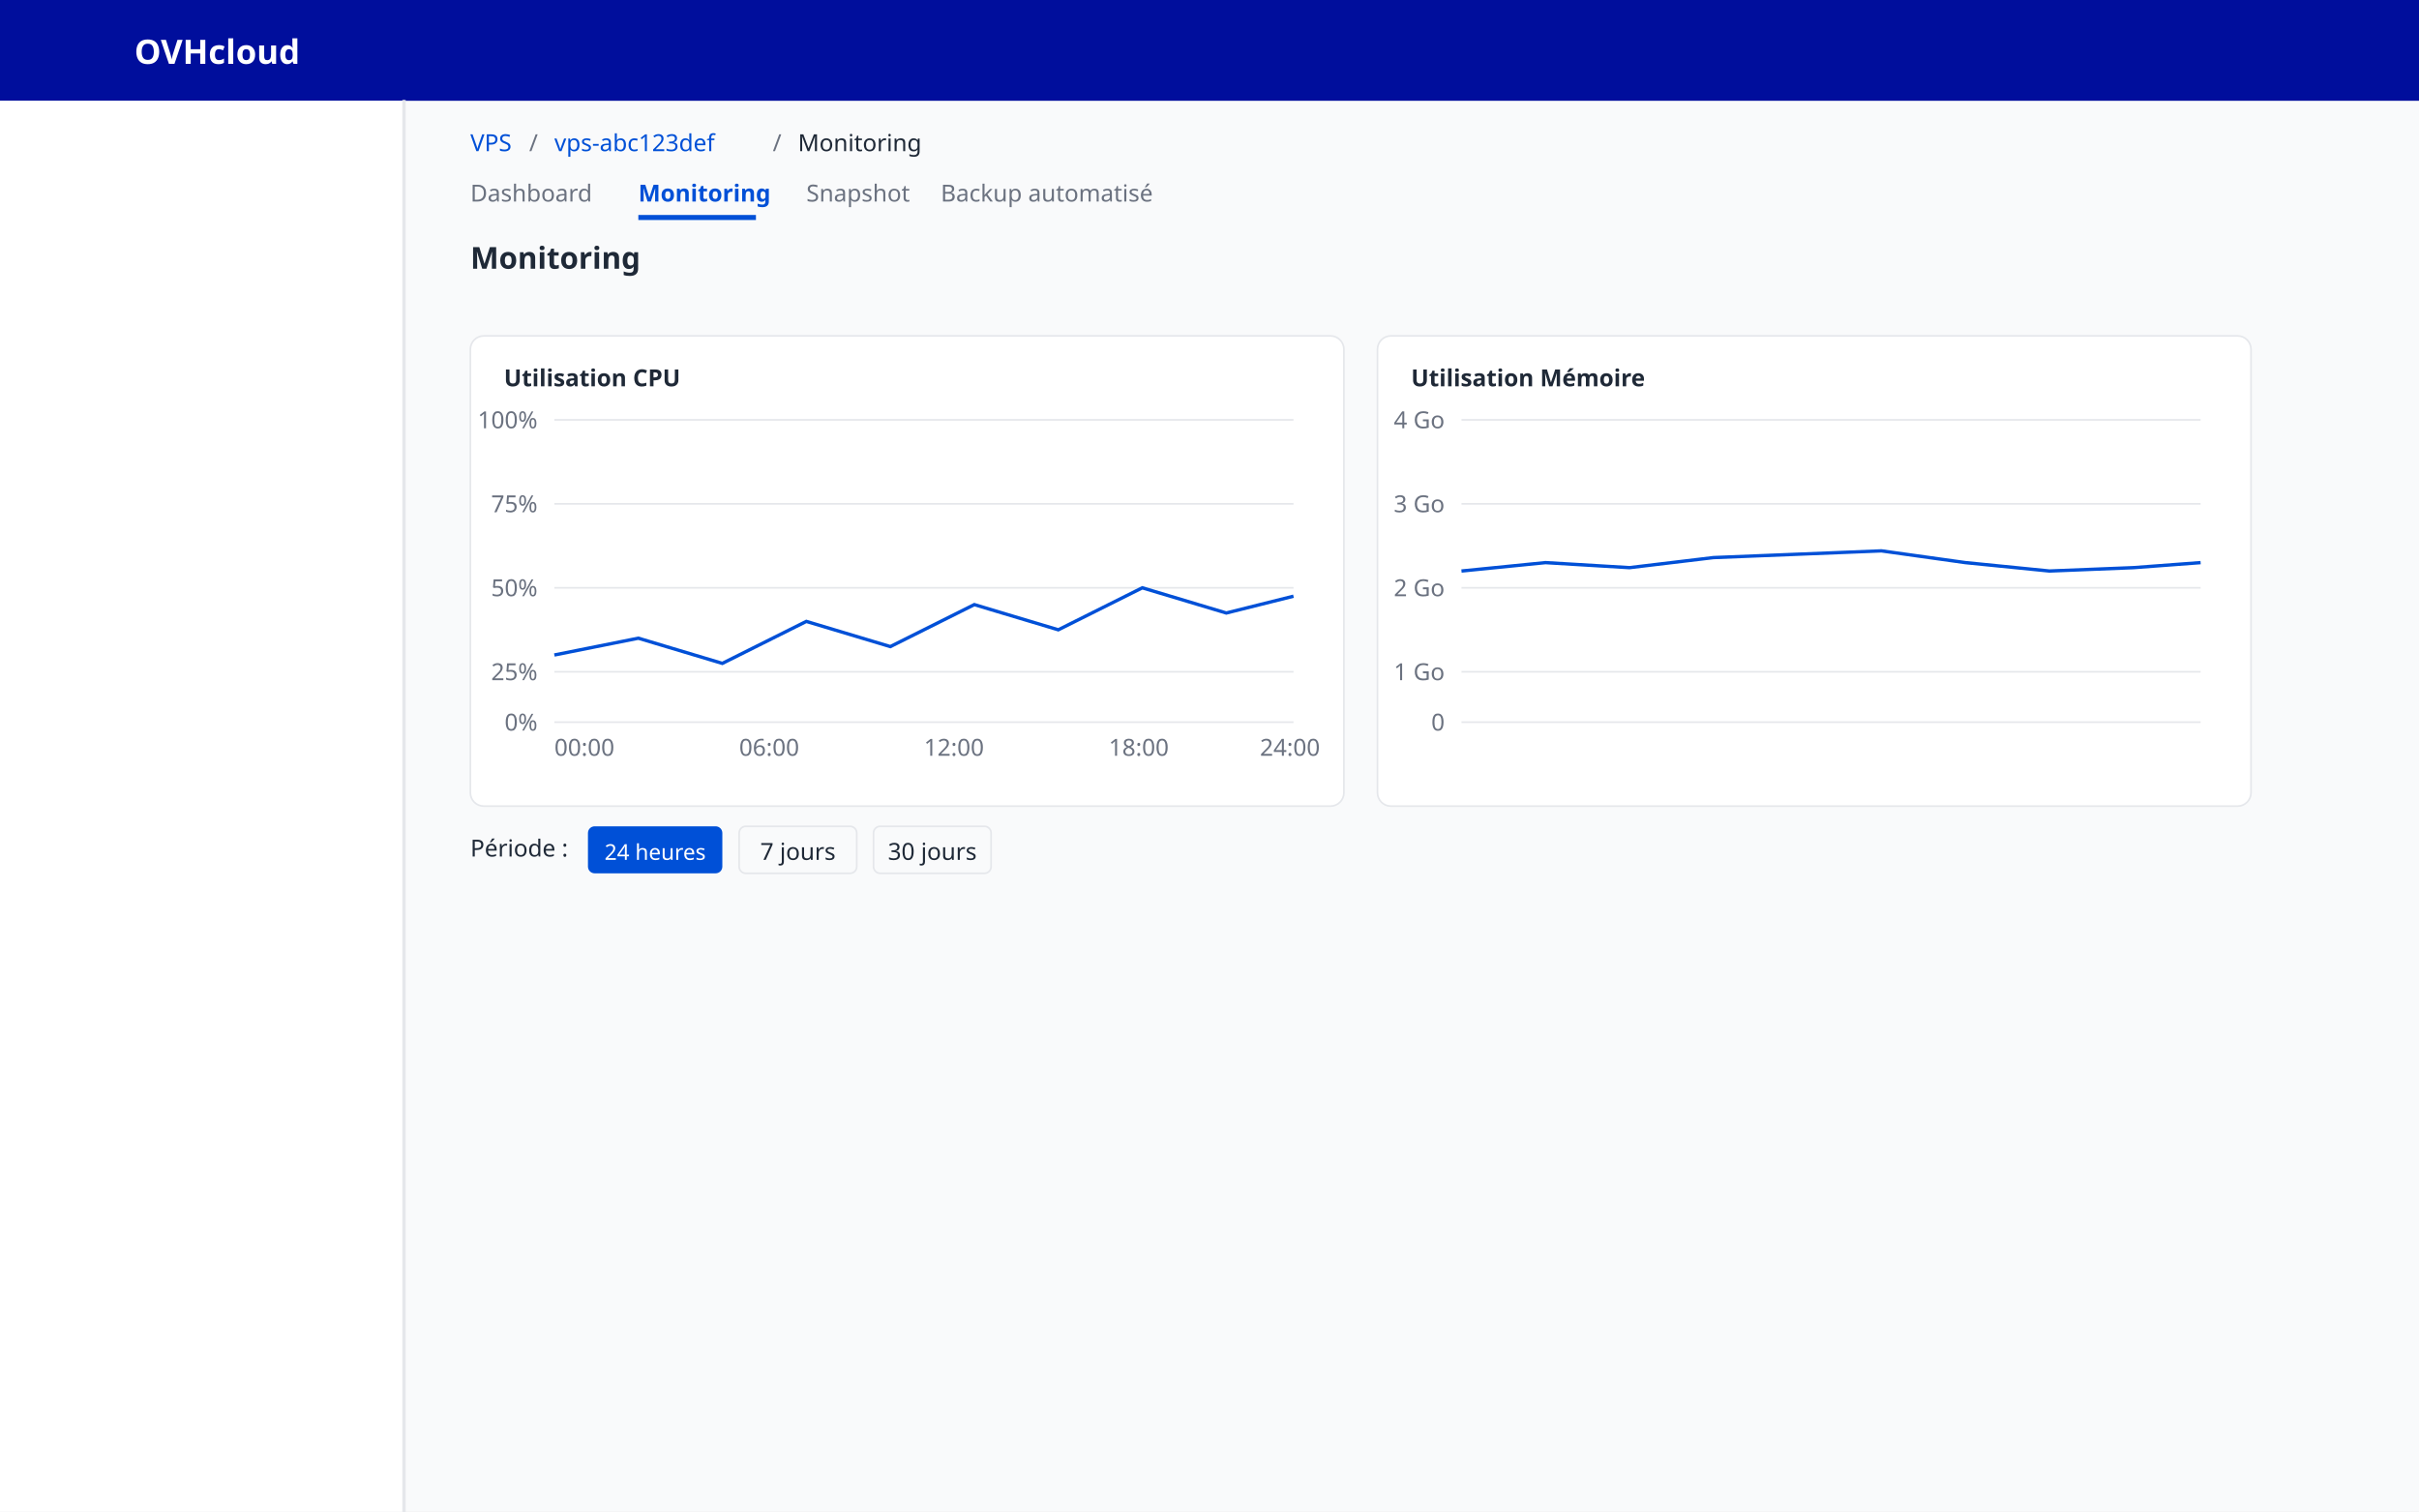
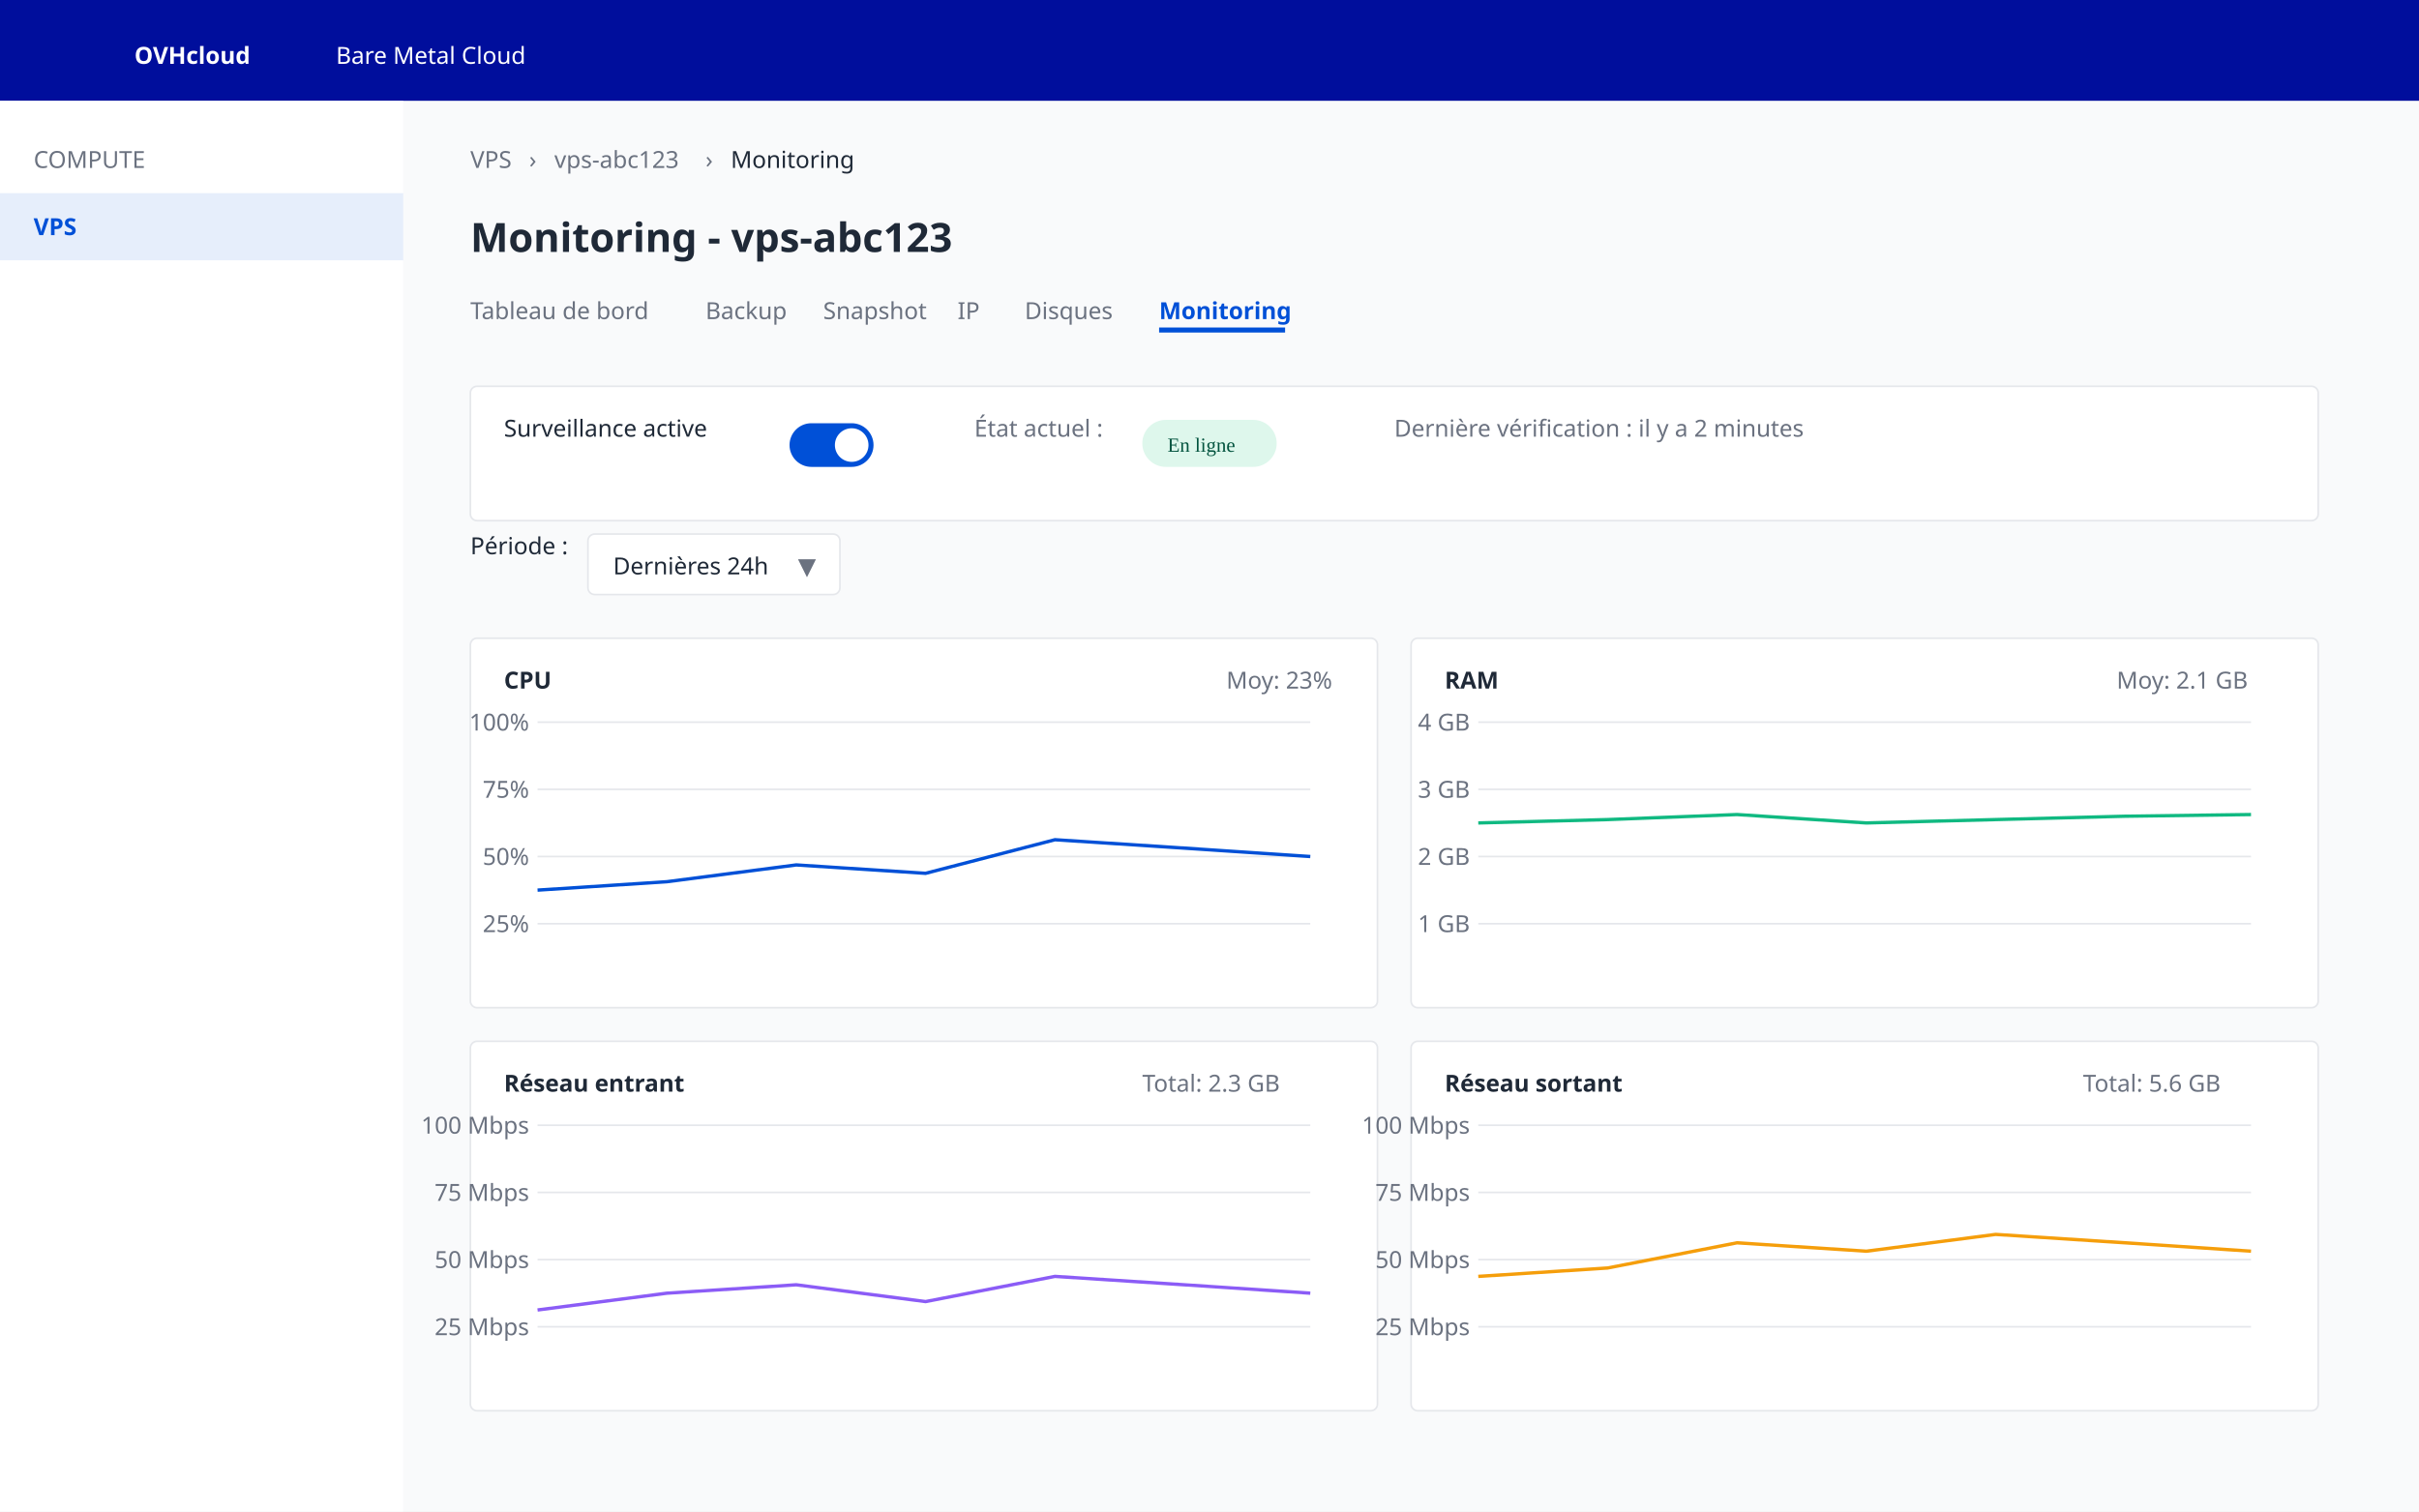
<svg xmlns="http://www.w3.org/2000/svg" viewBox="0 0 1440 900" width="1440" height="900">
  <defs>
    <style>
-       .bg-header { fill: #000E9C; }
      .bg-muted { fill: #F9FAFB; }
      .bg-white { fill: #FFFFFF; }
+       .bg-header { fill: #000E9C; }
      .bg-primary { fill: #0050D7; }
-       .bg-primary-light { fill: #E8F0FE; }
-       .border { stroke: #E5E7EB; stroke-width: 1; fill: none; }
-       .text-white { font-family: 'Source Sans Pro', sans-serif; fill: #FFFFFF; }
+       .bg-neutral-100 { fill: #F3F4F6; }
      .text-body { font-family: 'Source Sans Pro', sans-serif; font-size: 14px; fill: #1F2937; }
      .text-muted { font-family: 'Source Sans Pro', sans-serif; font-size: 14px; fill: #6B7280; }
+       .text-title { font-family: 'Source Sans Pro', sans-serif; font-size: 24px; font-weight: 600; fill: #1F2937; }
+       .text-white { font-family: 'Source Sans Pro', sans-serif; font-size: 14px; fill: #FFFFFF; }
      .text-link { font-family: 'Source Sans Pro', sans-serif; font-size: 14px; fill: #0050D7; }
-       .text-title { font-family: 'Source Sans Pro', sans-serif; font-size: 18px; font-weight: 600; fill: #1F2937; }
-       .tab-active { fill: #0050D7; }
-       .tab-inactive { fill: transparent; }
-       .chart-line { stroke: #0050D7; stroke-width: 2; fill: none; }
-       .chart-area { fill: rgba(0,80,215,0.1); }
+       .text-tab { font-family: 'Source Sans Pro', sans-serif; font-size: 14px; fill: #6B7280; }
+       .text-tab-active { font-family: 'Source Sans Pro', sans-serif; font-size: 14px; fill: #0050D7; font-weight: 600; }
+       .tab-indicator { fill: #0050D7; }
+       .card { fill: #FFFFFF; stroke: #E5E7EB; }
+       .badge-success { fill: #DEF7EC; }
+       .text-success { fill: #03543F; font-size: 12px; }
      .chart-grid { stroke: #E5E7EB; stroke-width: 1; }
+       .toggle-on { fill: #0050D7; }
    </style>
  </defs>
  <rect width="1440" height="900" class="bg-muted" />
-   <rect width="1440" height="60" class="bg-header" />
-   <text x="80" y="38" class="text-white" font-size="20" font-weight="bold">OVHcloud</text>
-   <rect x="0" y="60" width="240" height="840" class="bg-white" />
-   <rect x="240" y="60" width="1" height="840" class="border" />
-   <g transform="translate(280, 90)">
-     <text x="0" y="0" class="text-link">VPS</text>
-     <text x="35" y="0" class="text-muted">/</text>
-     <text x="50" y="0" class="text-link">vps-abc123def</text>
-     <text x="180" y="0" class="text-muted">/</text>
-     <text x="195" y="0" class="text-body">Monitoring</text>
+   <g id="header">
+     <rect width="1440" height="60" class="bg-header" />
+     <text x="80" y="38" class="text-white" font-size="18" font-weight="bold">OVHcloud</text>
+     <text x="200" y="38" class="text-white">Bare Metal Cloud</text>
  </g>
-   <g transform="translate(280, 120)">
-     <text x="0" y="0" class="text-muted">Dashboard</text>
-     <text x="100" y="0" class="text-link" font-weight="600">Monitoring</text>
-     <rect x="100" y="8" width="70" height="3" class="tab-active" />
-     <text x="200" y="0" class="text-muted">Snapshot</text>
-     <text x="280" y="0" class="text-muted">Backup automatisé</text>
+   <g id="sidebar" transform="translate(0, 60)">
+     <rect width="240" height="840" class="bg-white" />
+     <text x="20" y="40" class="text-muted" font-size="12">COMPUTE</text>
+     <rect x="0" y="55" width="240" height="40" class="bg-primary" opacity="0.1" />
+     <text x="20" y="80" class="text-link" font-weight="600">VPS</text>
  </g>
-   <g transform="translate(280, 160)">
-     <text x="0" y="0" class="text-title">Monitoring</text>
-     <g transform="translate(0, 40)">
-       <rect x="0" y="0" width="520" height="280" rx="8" class="bg-white" />
-       <rect x="0" y="0" width="520" height="280" rx="8" class="border" />
-       <text x="20" y="30" class="text-body" font-weight="600">Utilisation CPU</text>
-       <g transform="translate(50, 50)">
-         <line x1="0" y1="0" x2="440" y2="0" class="chart-grid" />
-         <line x1="0" y1="50" x2="440" y2="50" class="chart-grid" />
-         <line x1="0" y1="100" x2="440" y2="100" class="chart-grid" />
-         <line x1="0" y1="150" x2="440" y2="150" class="chart-grid" />
-         <line x1="0" y1="180" x2="440" y2="180" class="chart-grid" />
-         <text x="-10" y="5" class="text-muted" font-size="11" text-anchor="end">100%</text>
-         <text x="-10" y="55" class="text-muted" font-size="11" text-anchor="end">75%</text>
-         <text x="-10" y="105" class="text-muted" font-size="11" text-anchor="end">50%</text>
-         <text x="-10" y="155" class="text-muted" font-size="11" text-anchor="end">25%</text>
-         <text x="-10" y="185" class="text-muted" font-size="11" text-anchor="end">0%</text>
-         <polyline points="0,140 50,130 100,145 150,120 200,135 250,110 300,125 350,100 400,115 440,105" class="chart-line" />
-         <text x="0" y="200" class="text-muted" font-size="11">00:00</text>
-         <text x="110" y="200" class="text-muted" font-size="11">06:00</text>
-         <text x="220" y="200" class="text-muted" font-size="11">12:00</text>
-         <text x="330" y="200" class="text-muted" font-size="11">18:00</text>
-         <text x="420" y="200" class="text-muted" font-size="11">24:00</text>
+   <g id="content" transform="translate(280, 100)">
+     <text class="text-muted">VPS</text>
+     <text x="35" class="text-muted">›</text>
+     <text x="50" class="text-muted">vps-abc123</text>
+     <text x="140" class="text-muted">›</text>
+     <text x="155" class="text-body">Monitoring</text>
+     <text x="0" y="50" class="text-title">Monitoring - vps-abc123</text>
+     <g transform="translate(0, 90)">
+       <text class="text-tab">Tableau de bord</text>
+       <text x="140" class="text-tab">Backup</text>
+       <text x="210" class="text-tab">Snapshot</text>
+       <text x="290" class="text-tab">IP</text>
+       <text x="330" class="text-tab">Disques</text>
+       <text x="410" class="text-tab-active">Monitoring</text>
+       <rect x="410" y="5" width="75" height="3" class="tab-indicator" />
+     </g>
+     <g transform="translate(0, 130)">
+       <rect width="1100" height="80" rx="4" class="card" />
+       <g transform="translate(20, 30)">
+         <text class="text-body">Surveillance active</text>
+         <g transform="translate(170, -8)">
+           <rect width="50" height="26" rx="13" class="toggle-on" />
+           <circle cx="37" cy="13" r="10" fill="white" />
+         </g>
+       </g>
+       <g transform="translate(300, 30)">
+         <text class="text-muted">État actuel :</text>
+         <g transform="translate(100, -10)">
+           <rect width="80" height="28" rx="14" class="badge-success" />
+           <text x="15" y="19" class="text-success">En ligne</text>
+         </g>
+       </g>
+       <g transform="translate(550, 30)">
+         <text class="text-muted">Dernière vérification : il y a 2 minutes</text>
      </g>
    </g>
-     <g transform="translate(540, 40)">
-       <rect x="0" y="0" width="520" height="280" rx="8" class="bg-white" />
-       <rect x="0" y="0" width="520" height="280" rx="8" class="border" />
-       <text x="20" y="30" class="text-body" font-weight="600">Utilisation Mémoire</text>
-       <g transform="translate(50, 50)">
-         <line x1="0" y1="0" x2="440" y2="0" class="chart-grid" />
-         <line x1="0" y1="50" x2="440" y2="50" class="chart-grid" />
-         <line x1="0" y1="100" x2="440" y2="100" class="chart-grid" />
-         <line x1="0" y1="150" x2="440" y2="150" class="chart-grid" />
-         <line x1="0" y1="180" x2="440" y2="180" class="chart-grid" />
-         <text x="-10" y="5" class="text-muted" font-size="11" text-anchor="end">4 Go</text>
-         <text x="-10" y="55" class="text-muted" font-size="11" text-anchor="end">3 Go</text>
-         <text x="-10" y="105" class="text-muted" font-size="11" text-anchor="end">2 Go</text>
-         <text x="-10" y="155" class="text-muted" font-size="11" text-anchor="end">1 Go</text>
-         <text x="-10" y="185" class="text-muted" font-size="11" text-anchor="end">0</text>
-         <polyline points="0,90 50,85 100,88 150,82 200,80 250,78 300,85 350,90 400,88 440,85" class="chart-line" />
+     <g transform="translate(0, 230)">
+       <text class="text-body">Période :</text>
+       <g transform="translate(70, -12)">
+         <rect width="150" height="36" rx="4" fill="white" stroke="#E5E7EB" />
+         <text x="15" y="24" class="text-body">Dernières 24h</text>
+         <text x="125" y="24" class="text-muted">▼</text>
      </g>
    </g>
-     <g transform="translate(0, 350)">
-       <text x="0" y="0" class="text-body">Période :</text>
-       <rect x="70" y="-18" width="80" height="28" rx="4" class="bg-primary" />
-       <text x="110" y="2" class="text-white" font-size="13" text-anchor="middle">24 heures</text>
-       <rect x="160" y="-18" width="70" height="28" rx="4" class="border" />
-       <text x="195" y="2" class="text-body" font-size="13" text-anchor="middle">7 jours</text>
-       <rect x="240" y="-18" width="70" height="28" rx="4" class="border" />
-       <text x="275" y="2" class="text-body" font-size="13" text-anchor="middle">30 jours</text>
+     <g transform="translate(0, 280)">
+       <rect width="540" height="220" rx="4" class="card" />
+       <text x="20" y="30" class="text-body" font-weight="600">CPU</text>
+       <text x="450" y="30" class="text-muted" font-size="12">Moy: 23%</text>
+       <g transform="translate(40, 50)">
+         <line x1="0" y1="0" x2="460" y2="0" class="chart-grid" />
+         <line x1="0" y1="40" x2="460" y2="40" class="chart-grid" />
+         <line x1="0" y1="80" x2="460" y2="80" class="chart-grid" />
+         <line x1="0" y1="120" x2="460" y2="120" class="chart-grid" />
+         <text x="-5" y="5" class="text-muted" text-anchor="end" font-size="10">100%</text>
+         <text x="-5" y="45" class="text-muted" text-anchor="end" font-size="10">75%</text>
+         <text x="-5" y="85" class="text-muted" text-anchor="end" font-size="10">50%</text>
+         <text x="-5" y="125" class="text-muted" text-anchor="end" font-size="10">25%</text>
+         <path d="M0,100 L77,95 L154,85 L231,90 L308,70 L385,75 L460,80" stroke="#0050D7" stroke-width="2" fill="none" />
+       </g>
+     </g>
+     <g transform="translate(560, 280)">
+       <rect width="540" height="220" rx="4" class="card" />
+       <text x="20" y="30" class="text-body" font-weight="600">RAM</text>
+       <text x="420" y="30" class="text-muted" font-size="12">Moy: 2.1 GB</text>
+       <g transform="translate(40, 50)">
+         <line x1="0" y1="0" x2="460" y2="0" class="chart-grid" />
+         <line x1="0" y1="40" x2="460" y2="40" class="chart-grid" />
+         <line x1="0" y1="80" x2="460" y2="80" class="chart-grid" />
+         <line x1="0" y1="120" x2="460" y2="120" class="chart-grid" />
+         <text x="-5" y="5" class="text-muted" text-anchor="end" font-size="10">4 GB</text>
+         <text x="-5" y="45" class="text-muted" text-anchor="end" font-size="10">3 GB</text>
+         <text x="-5" y="85" class="text-muted" text-anchor="end" font-size="10">2 GB</text>
+         <text x="-5" y="125" class="text-muted" text-anchor="end" font-size="10">1 GB</text>
+         <path d="M0,60 L77,58 L154,55 L231,60 L308,58 L385,56 L460,55" stroke="#10B981" stroke-width="2" fill="none" />
+       </g>
+     </g>
+     <g transform="translate(0, 520)">
+       <rect width="540" height="220" rx="4" class="card" />
+       <text x="20" y="30" class="text-body" font-weight="600">Réseau entrant</text>
+       <text x="400" y="30" class="text-muted" font-size="12">Total: 2.3 GB</text>
+       <g transform="translate(40, 50)">
+         <line x1="0" y1="0" x2="460" y2="0" class="chart-grid" />
+         <line x1="0" y1="40" x2="460" y2="40" class="chart-grid" />
+         <line x1="0" y1="80" x2="460" y2="80" class="chart-grid" />
+         <line x1="0" y1="120" x2="460" y2="120" class="chart-grid" />
+         <text x="-5" y="5" class="text-muted" text-anchor="end" font-size="10">100 Mbps</text>
+         <text x="-5" y="45" class="text-muted" text-anchor="end" font-size="10">75 Mbps</text>
+         <text x="-5" y="85" class="text-muted" text-anchor="end" font-size="10">50 Mbps</text>
+         <text x="-5" y="125" class="text-muted" text-anchor="end" font-size="10">25 Mbps</text>
+         <path d="M0,110 L77,100 L154,95 L231,105 L308,90 L385,95 L460,100" stroke="#8B5CF6" stroke-width="2" fill="none" />
+       </g>
+     </g>
+     <g transform="translate(560, 520)">
+       <rect width="540" height="220" rx="4" class="card" />
+       <text x="20" y="30" class="text-body" font-weight="600">Réseau sortant</text>
+       <text x="400" y="30" class="text-muted" font-size="12">Total: 5.6 GB</text>
+       <g transform="translate(40, 50)">
+         <line x1="0" y1="0" x2="460" y2="0" class="chart-grid" />
+         <line x1="0" y1="40" x2="460" y2="40" class="chart-grid" />
+         <line x1="0" y1="80" x2="460" y2="80" class="chart-grid" />
+         <line x1="0" y1="120" x2="460" y2="120" class="chart-grid" />
+         <text x="-5" y="5" class="text-muted" text-anchor="end" font-size="10">100 Mbps</text>
+         <text x="-5" y="45" class="text-muted" text-anchor="end" font-size="10">75 Mbps</text>
+         <text x="-5" y="85" class="text-muted" text-anchor="end" font-size="10">50 Mbps</text>
+         <text x="-5" y="125" class="text-muted" text-anchor="end" font-size="10">25 Mbps</text>
+         <path d="M0,90 L77,85 L154,70 L231,75 L308,65 L385,70 L460,75" stroke="#F59E0B" stroke-width="2" fill="none" />
+       </g>
    </g>
  </g>
</svg>
